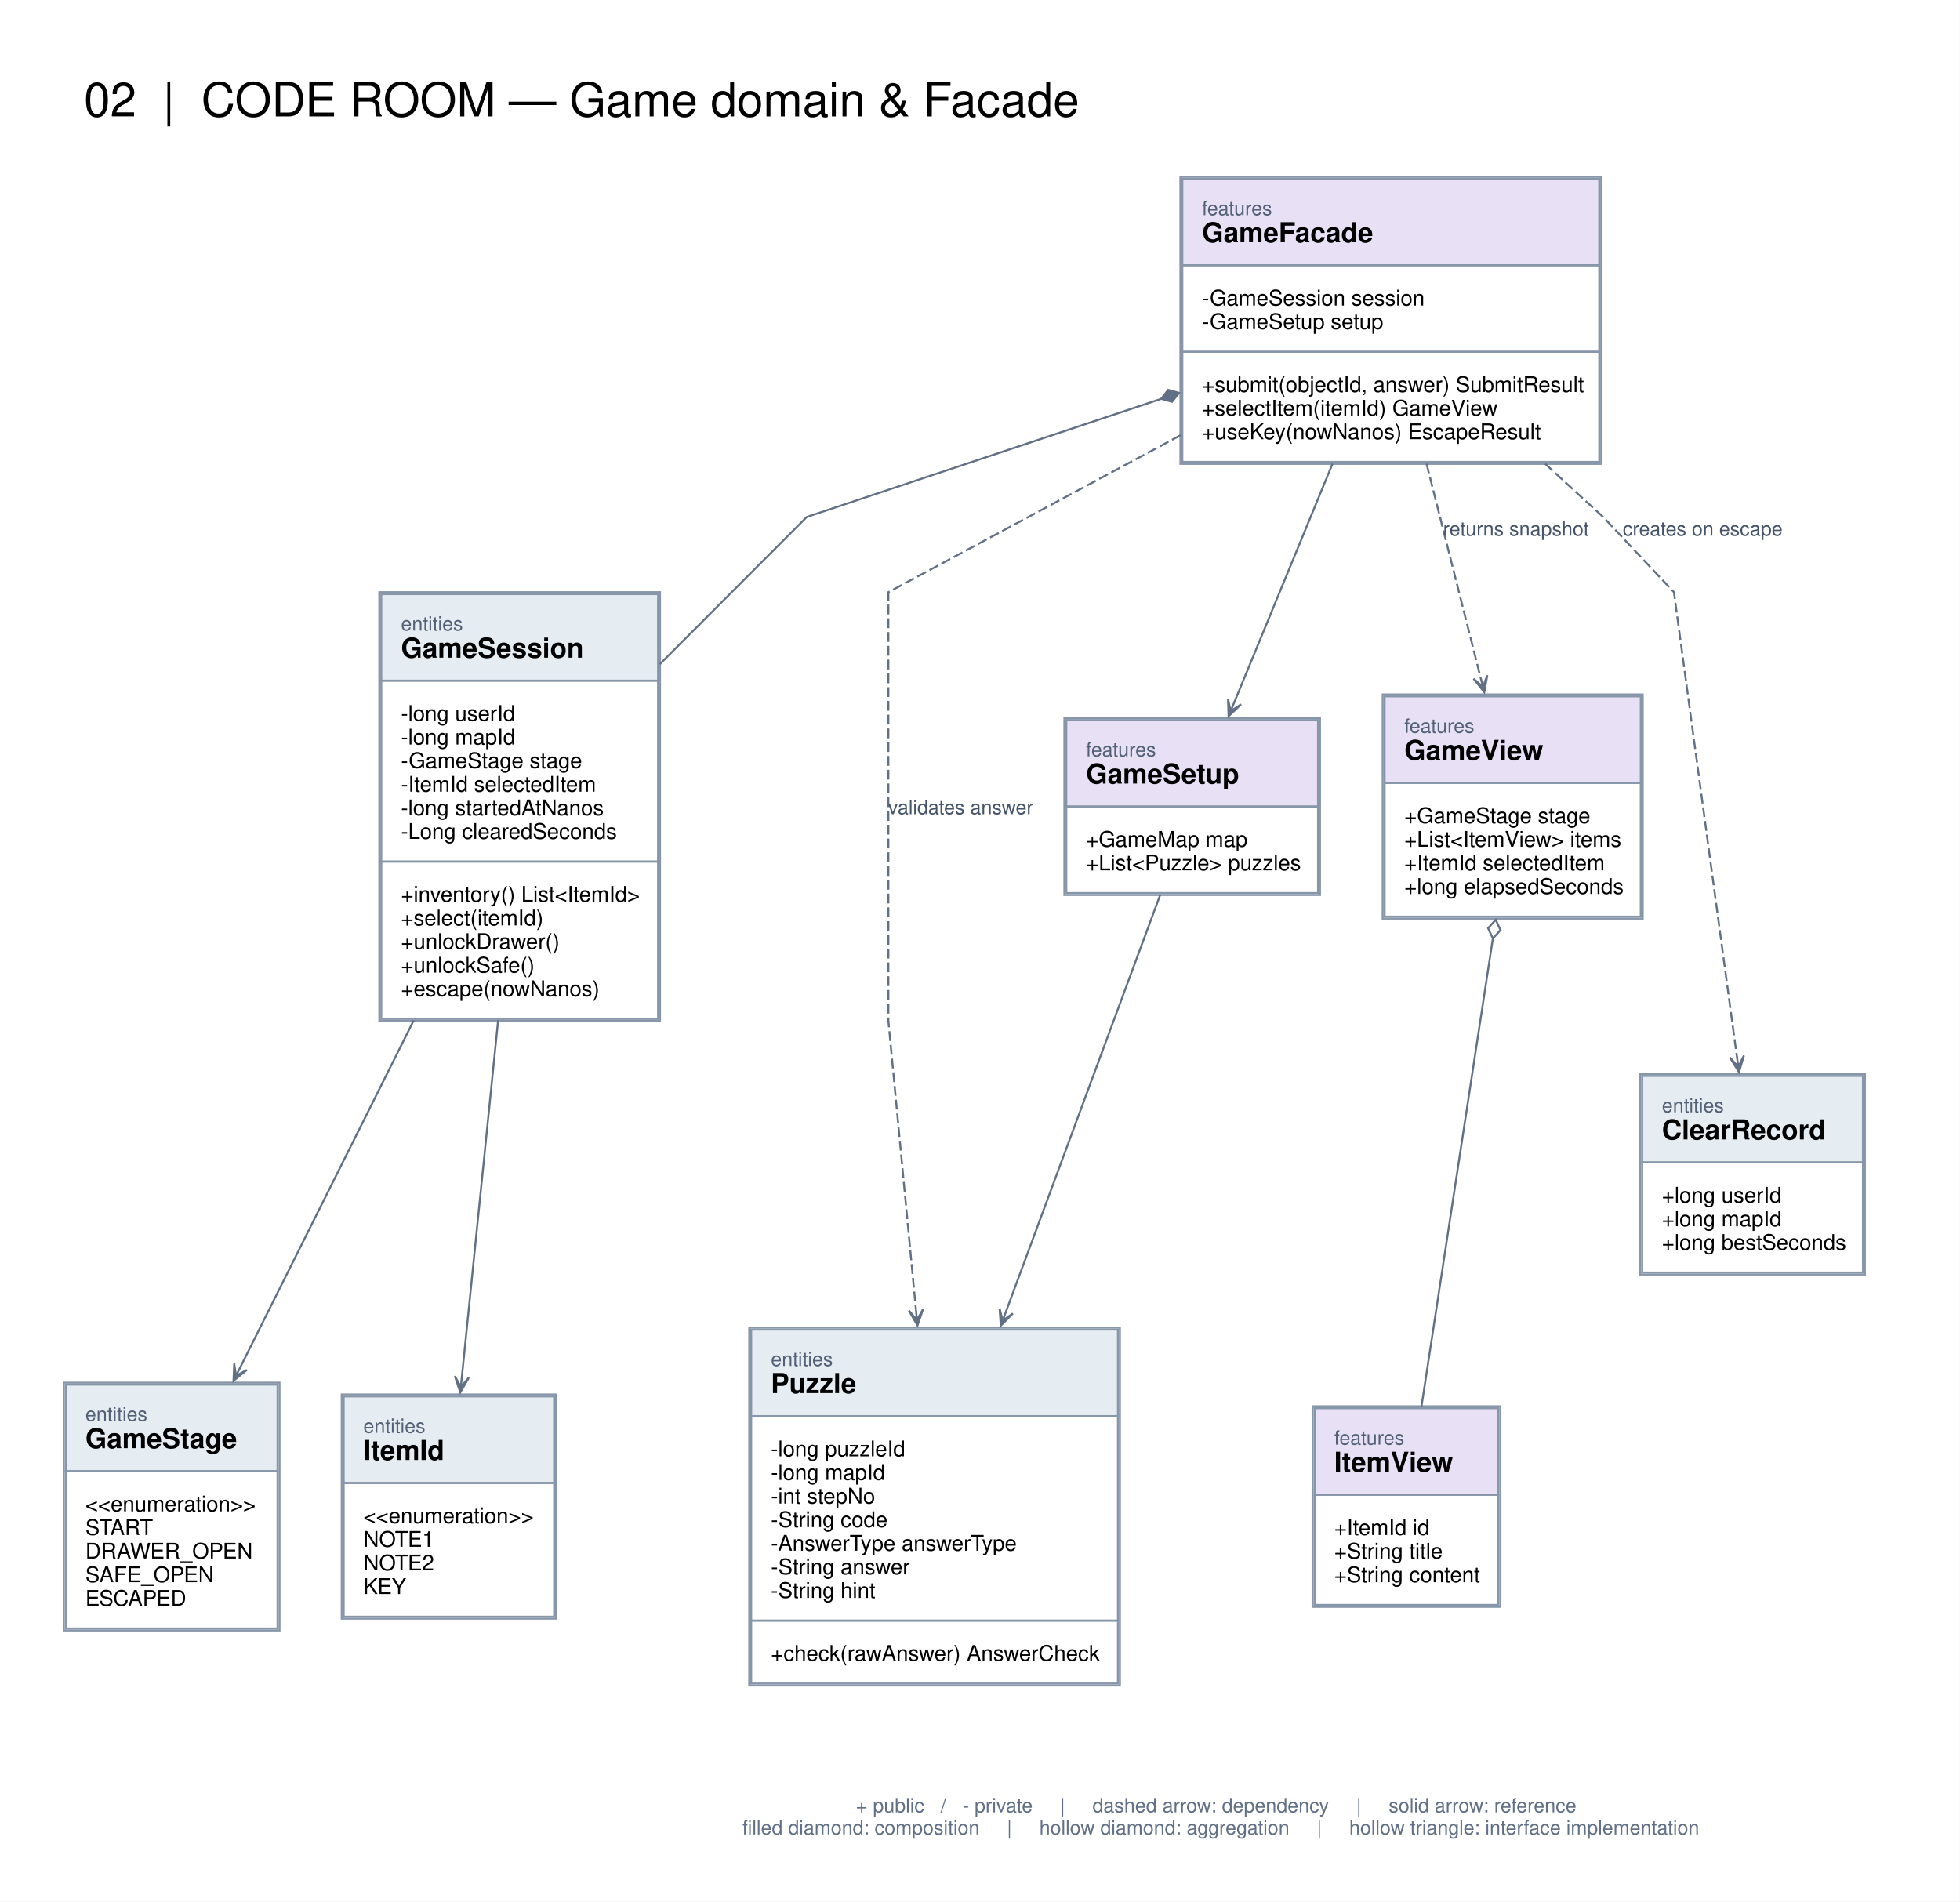
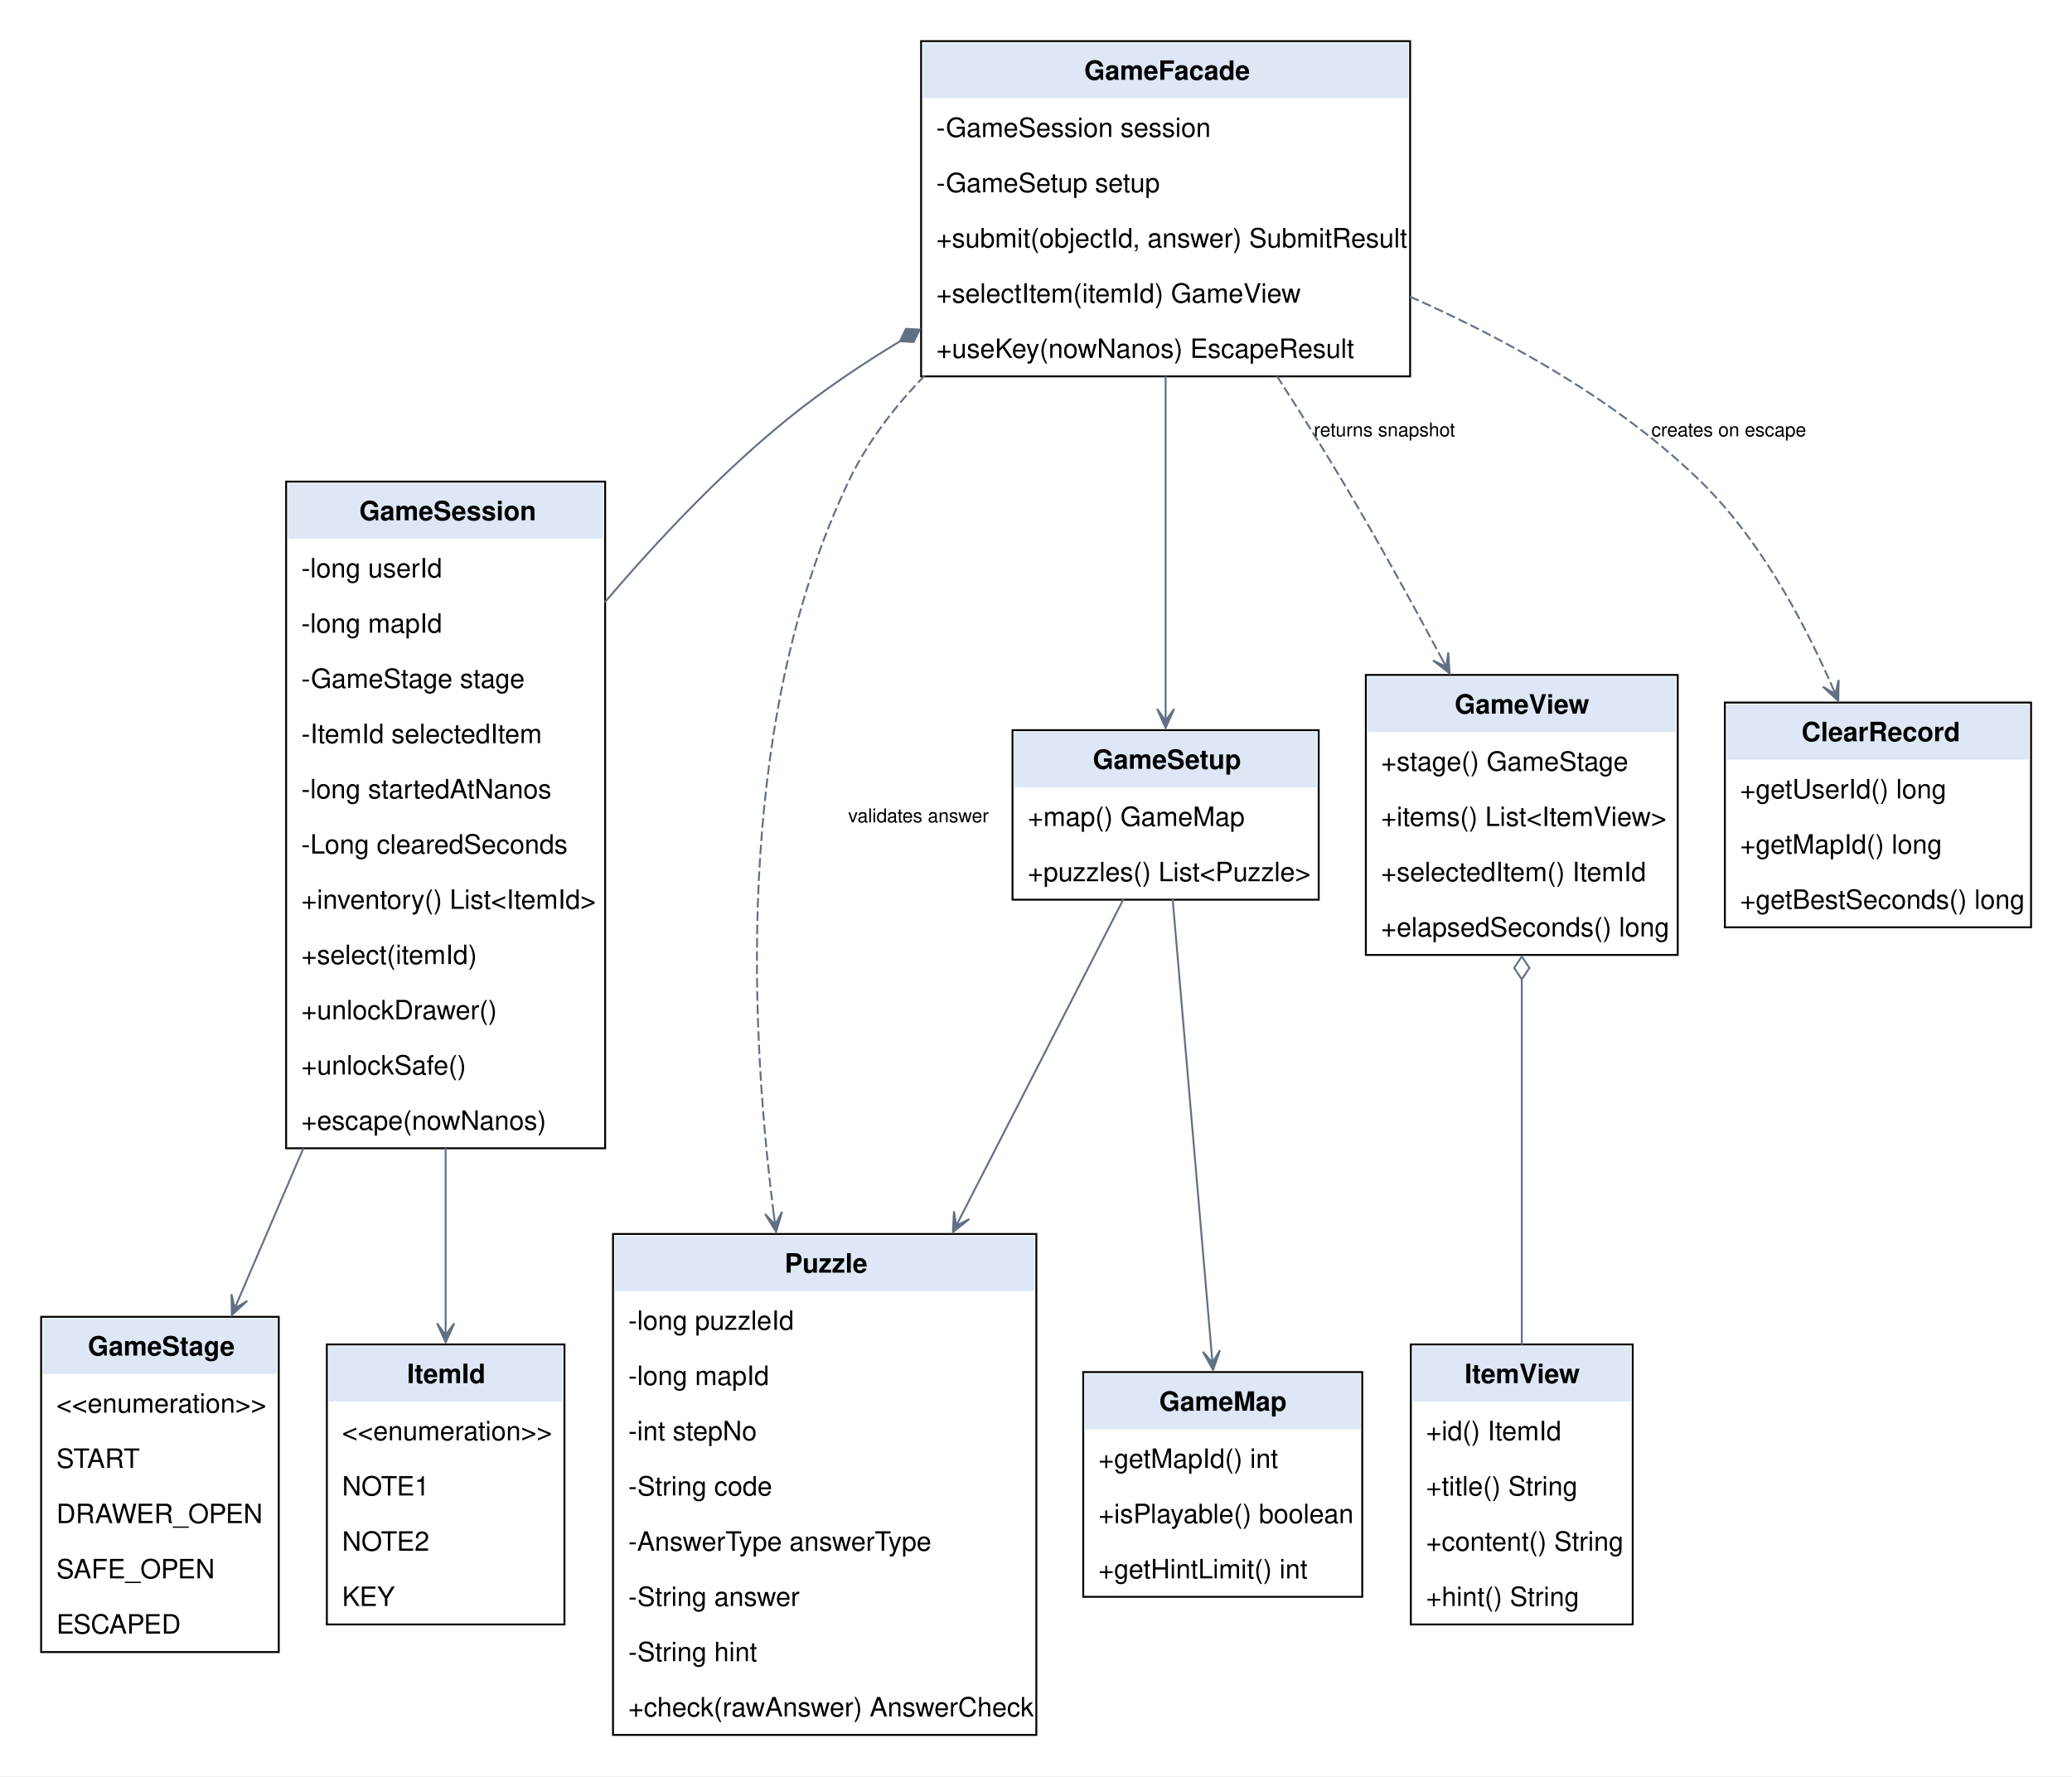
- <svg xmlns="http://www.w3.org/2000/svg" width="2215pt" height="2149pt" viewBox="0.00 0.00 2215.00 2149.00">
-   <g id="graph0" class="graph" transform="scale(2.22222 2.22222) rotate(0) translate(32.4 934.65)">
-     <polygon fill="white" stroke="none" points="-32.4,32.4 -32.4,-934.65 964.27,-934.65 964.27,32.4 -32.4,32.4" />
-     <text xml:space="preserve" text-anchor="middle" x="263.38" y="-875.45" font-family="Helvetica,sans-Serif" font-size="24.00">02  |  CODE ROOM — Game domain &amp; Facade</text>
-     <text xml:space="preserve" text-anchor="middle" x="263.38" y="-850.7" font-family="Helvetica,sans-Serif" font-size="24.00"> </text>
+ <svg xmlns="http://www.w3.org/2000/svg" width="1662pt" height="1425pt" viewBox="0.00 0.00 1662.00 1425.00">
+   <g id="graph0" class="graph" transform="scale(1.52778 1.52778) rotate(0) translate(21.6 910.85)">
+     <polygon fill="white" stroke="none" points="-21.6,21.6 -21.6,-910.85 1066.35,-910.85 1066.35,21.6 -21.6,21.6" />
    <g id="node1" class="node">
-       <polygon fill="#e8e1f6" stroke="none" points="568.88,-799.75 568.88,-843.75 780.88,-843.75 780.88,-799.75 568.88,-799.75" />
-       <polygon fill="none" stroke="#8896a9" points="568.88,-799.75 568.88,-843.75 780.88,-843.75 780.88,-799.75 568.88,-799.75" />
-       <text xml:space="preserve" text-anchor="start" x="578.88" y="-825.25" font-family="Helvetica,sans-Serif" font-size="10.00" fill="#536075">features</text>
-       <text xml:space="preserve" text-anchor="start" x="578.88" y="-811.45" font-family="Helvetica,sans-Serif" font-weight="bold" font-size="14.00">GameFacade</text>
-       <polygon fill="none" stroke="#8896a9" points="568.88,-755.75 568.88,-799.75 780.88,-799.75 780.88,-755.75 568.88,-755.75" />
-       <text xml:space="preserve" text-anchor="start" x="578.88" y="-779.3" font-family="Helvetica,sans-Serif" font-size="11.00">-GameSession session</text>
-       <text xml:space="preserve" text-anchor="start" x="578.88" y="-767.3" font-family="Helvetica,sans-Serif" font-size="11.00">-GameSetup setup</text>
-       <polygon fill="none" stroke="#8896a9" points="568.88,-699.75 568.88,-755.75 780.88,-755.75 780.88,-699.75 568.88,-699.75" />
-       <text xml:space="preserve" text-anchor="start" x="578.88" y="-735.3" font-family="Helvetica,sans-Serif" font-size="11.00">+submit(objectId, answer) SubmitResult</text>
-       <text xml:space="preserve" text-anchor="start" x="578.88" y="-723.3" font-family="Helvetica,sans-Serif" font-size="11.00">+selectItem(itemId) GameView</text>
-       <text xml:space="preserve" text-anchor="start" x="578.88" y="-711.3" font-family="Helvetica,sans-Serif" font-size="11.00">+useKey(nowNanos) EscapeResult</text>
-       <polygon fill="none" stroke="#8896a9" points="567.88,-698.75 567.88,-844.75 781.88,-844.75 781.88,-698.75 567.88,-698.75" />
+       <polygon fill="#dde7f5" stroke="none" points="463,-859.25 463,-888.25 717.75,-888.25 717.75,-859.25 463,-859.25" />
+       <text xml:space="preserve" text-anchor="start" x="547.62" y="-868.95" font-family="Helvetica,sans-Serif" font-weight="bold" font-size="14.00">GameFacade</text>
+       <text xml:space="preserve" text-anchor="start" x="470" y="-838.95" font-family="Helvetica,sans-Serif" font-size="14.00">-GameSession session</text>
+       <text xml:space="preserve" text-anchor="start" x="470" y="-809.95" font-family="Helvetica,sans-Serif" font-size="14.00">-GameSetup setup</text>
+       <text xml:space="preserve" text-anchor="start" x="470" y="-780.95" font-family="Helvetica,sans-Serif" font-size="14.00">+submit(objectId, answer) SubmitResult</text>
+       <text xml:space="preserve" text-anchor="start" x="470" y="-751.95" font-family="Helvetica,sans-Serif" font-size="14.00">+selectItem(itemId) GameView</text>
+       <text xml:space="preserve" text-anchor="start" x="470" y="-722.95" font-family="Helvetica,sans-Serif" font-size="14.00">+useKey(nowNanos) EscapeResult</text>
+       <polygon fill="none" stroke="black" points="462,-713.25 462,-889.25 718.75,-889.25 718.75,-713.25 462,-713.25" />
    </g>
    <g id="node2" class="node">
-       <polygon fill="#e6edf2" stroke="none" points="161.5,-588.5 161.5,-632.5 302.25,-632.5 302.25,-588.5 161.5,-588.5" />
-       <polygon fill="none" stroke="#8896a9" points="161.5,-588.5 161.5,-632.5 302.25,-632.5 302.25,-588.5 161.5,-588.5" />
-       <text xml:space="preserve" text-anchor="start" x="171.5" y="-614" font-family="Helvetica,sans-Serif" font-size="10.00" fill="#536075">entities</text>
-       <text xml:space="preserve" text-anchor="start" x="171.5" y="-600.2" font-family="Helvetica,sans-Serif" font-weight="bold" font-size="14.00">GameSession</text>
-       <polygon fill="none" stroke="#8896a9" points="161.5,-496.5 161.5,-588.5 302.25,-588.5 302.25,-496.5 161.5,-496.5" />
-       <text xml:space="preserve" text-anchor="start" x="171.5" y="-568.05" font-family="Helvetica,sans-Serif" font-size="11.00">-long userId</text>
-       <text xml:space="preserve" text-anchor="start" x="171.5" y="-556.05" font-family="Helvetica,sans-Serif" font-size="11.00">-long mapId</text>
-       <text xml:space="preserve" text-anchor="start" x="171.5" y="-544.05" font-family="Helvetica,sans-Serif" font-size="11.00">-GameStage stage</text>
-       <text xml:space="preserve" text-anchor="start" x="171.5" y="-532.05" font-family="Helvetica,sans-Serif" font-size="11.00">-ItemId selectedItem</text>
-       <text xml:space="preserve" text-anchor="start" x="171.5" y="-520.05" font-family="Helvetica,sans-Serif" font-size="11.00">-long startedAtNanos</text>
-       <text xml:space="preserve" text-anchor="start" x="171.5" y="-508.05" font-family="Helvetica,sans-Serif" font-size="11.00">-Long clearedSeconds</text>
-       <polygon fill="none" stroke="#8896a9" points="161.5,-416.5 161.5,-496.5 302.25,-496.5 302.25,-416.5 161.5,-416.5" />
-       <text xml:space="preserve" text-anchor="start" x="171.5" y="-476.05" font-family="Helvetica,sans-Serif" font-size="11.00">+inventory() List&lt;ItemId&gt;</text>
-       <text xml:space="preserve" text-anchor="start" x="171.5" y="-464.05" font-family="Helvetica,sans-Serif" font-size="11.00">+select(itemId)</text>
-       <text xml:space="preserve" text-anchor="start" x="171.5" y="-452.05" font-family="Helvetica,sans-Serif" font-size="11.00">+unlockDrawer()</text>
-       <text xml:space="preserve" text-anchor="start" x="171.5" y="-440.05" font-family="Helvetica,sans-Serif" font-size="11.00">+unlockSafe()</text>
-       <text xml:space="preserve" text-anchor="start" x="171.5" y="-428.05" font-family="Helvetica,sans-Serif" font-size="11.00">+escape(nowNanos)</text>
-       <polygon fill="none" stroke="#8896a9" points="160.5,-415.5 160.5,-633.5 303.25,-633.5 303.25,-415.5 160.5,-415.5" />
+       <polygon fill="#dde7f5" stroke="none" points="129.62,-628 129.62,-657 295.12,-657 295.12,-628 129.62,-628" />
+       <text xml:space="preserve" text-anchor="start" x="167" y="-637.7" font-family="Helvetica,sans-Serif" font-weight="bold" font-size="14.00">GameSession</text>
+       <text xml:space="preserve" text-anchor="start" x="136.62" y="-607.7" font-family="Helvetica,sans-Serif" font-size="14.00">-long userId</text>
+       <text xml:space="preserve" text-anchor="start" x="136.62" y="-578.7" font-family="Helvetica,sans-Serif" font-size="14.00">-long mapId</text>
+       <text xml:space="preserve" text-anchor="start" x="136.62" y="-549.7" font-family="Helvetica,sans-Serif" font-size="14.00">-GameStage stage</text>
+       <text xml:space="preserve" text-anchor="start" x="136.62" y="-520.7" font-family="Helvetica,sans-Serif" font-size="14.00">-ItemId selectedItem</text>
+       <text xml:space="preserve" text-anchor="start" x="136.62" y="-491.7" font-family="Helvetica,sans-Serif" font-size="14.00">-long startedAtNanos</text>
+       <text xml:space="preserve" text-anchor="start" x="136.62" y="-462.7" font-family="Helvetica,sans-Serif" font-size="14.00">-Long clearedSeconds</text>
+       <text xml:space="preserve" text-anchor="start" x="136.62" y="-433.7" font-family="Helvetica,sans-Serif" font-size="14.00">+inventory() List&lt;ItemId&gt;</text>
+       <text xml:space="preserve" text-anchor="start" x="136.62" y="-404.7" font-family="Helvetica,sans-Serif" font-size="14.00">+select(itemId)</text>
+       <text xml:space="preserve" text-anchor="start" x="136.62" y="-375.7" font-family="Helvetica,sans-Serif" font-size="14.00">+unlockDrawer()</text>
+       <text xml:space="preserve" text-anchor="start" x="136.62" y="-346.7" font-family="Helvetica,sans-Serif" font-size="14.00">+unlockSafe()</text>
+       <text xml:space="preserve" text-anchor="start" x="136.62" y="-317.7" font-family="Helvetica,sans-Serif" font-size="14.00">+escape(nowNanos)</text>
+       <polygon fill="none" stroke="black" points="128.62,-308 128.62,-658 296.12,-658 296.12,-308 128.62,-308" />
    </g>
    <g id="edge1" class="edge">
-       <path fill="none" stroke="#627086" d="M558.01,-731.79C474.88,-704.08 377.88,-671.75 377.88,-671.75 377.88,-671.75 340.23,-634.04 303.16,-596.91" />
-       <polygon fill="#627086" stroke="#627086" points="558.11,-731.83 563.67,-730.31 567.22,-734.86 561.65,-736.38 558.11,-731.83" />
+       <path fill="none" stroke="#627086" d="M450.98,-731.74C430.55,-719.39 410.36,-705.78 392.38,-691.25 357.71,-663.25 324.36,-628.06 295.98,-594.66" />
+       <polygon fill="#627086" stroke="#627086" points="450.91,-731.7 458.11,-731.31 461.23,-737.81 454.03,-738.2 450.91,-731.7" />
    </g>
    <g id="node3" class="node">
-       <polygon fill="#e6edf2" stroke="none" points="349.62,-214.5 349.62,-258.5 536.12,-258.5 536.12,-214.5 349.62,-214.5" />
-       <polygon fill="none" stroke="#8896a9" points="349.62,-214.5 349.62,-258.5 536.12,-258.5 536.12,-214.5 349.62,-214.5" />
-       <text xml:space="preserve" text-anchor="start" x="359.62" y="-240" font-family="Helvetica,sans-Serif" font-size="10.00" fill="#536075">entities</text>
-       <text xml:space="preserve" text-anchor="start" x="359.62" y="-226.2" font-family="Helvetica,sans-Serif" font-weight="bold" font-size="14.00">Puzzle</text>
-       <polygon fill="none" stroke="#8896a9" points="349.62,-110.5 349.62,-214.5 536.12,-214.5 536.12,-110.5 349.62,-110.5" />
-       <text xml:space="preserve" text-anchor="start" x="359.62" y="-194.05" font-family="Helvetica,sans-Serif" font-size="11.00">-long puzzleId</text>
-       <text xml:space="preserve" text-anchor="start" x="359.62" y="-182.05" font-family="Helvetica,sans-Serif" font-size="11.00">-long mapId</text>
-       <text xml:space="preserve" text-anchor="start" x="359.62" y="-170.05" font-family="Helvetica,sans-Serif" font-size="11.00">-int stepNo</text>
-       <text xml:space="preserve" text-anchor="start" x="359.62" y="-158.05" font-family="Helvetica,sans-Serif" font-size="11.00">-String code</text>
-       <text xml:space="preserve" text-anchor="start" x="359.62" y="-146.05" font-family="Helvetica,sans-Serif" font-size="11.00">-AnswerType answerType</text>
-       <text xml:space="preserve" text-anchor="start" x="359.62" y="-134.05" font-family="Helvetica,sans-Serif" font-size="11.00">-String answer</text>
-       <text xml:space="preserve" text-anchor="start" x="359.62" y="-122.05" font-family="Helvetica,sans-Serif" font-size="11.00">-String hint</text>
-       <polygon fill="none" stroke="#8896a9" points="349.62,-78.5 349.62,-110.5 536.12,-110.5 536.12,-78.5 349.62,-78.5" />
-       <text xml:space="preserve" text-anchor="start" x="359.62" y="-90.05" font-family="Helvetica,sans-Serif" font-size="11.00">+check(rawAnswer) AnswerCheck</text>
-       <polygon fill="none" stroke="#8896a9" points="348.62,-77.5 348.62,-259.5 537.12,-259.5 537.12,-77.5 348.62,-77.5" />
+       <polygon fill="#dde7f5" stroke="none" points="301.25,-233 301.25,-262 521.5,-262 521.5,-233 301.25,-233" />
+       <text xml:space="preserve" text-anchor="start" x="390.38" y="-242.7" font-family="Helvetica,sans-Serif" font-weight="bold" font-size="14.00">Puzzle</text>
+       <text xml:space="preserve" text-anchor="start" x="308.25" y="-212.7" font-family="Helvetica,sans-Serif" font-size="14.00">-long puzzleId</text>
+       <text xml:space="preserve" text-anchor="start" x="308.25" y="-183.7" font-family="Helvetica,sans-Serif" font-size="14.00">-long mapId</text>
+       <text xml:space="preserve" text-anchor="start" x="308.25" y="-154.7" font-family="Helvetica,sans-Serif" font-size="14.00">-int stepNo</text>
+       <text xml:space="preserve" text-anchor="start" x="308.25" y="-125.7" font-family="Helvetica,sans-Serif" font-size="14.00">-String code</text>
+       <text xml:space="preserve" text-anchor="start" x="308.25" y="-96.7" font-family="Helvetica,sans-Serif" font-size="14.00">-AnswerType answerType</text>
+       <text xml:space="preserve" text-anchor="start" x="308.25" y="-67.7" font-family="Helvetica,sans-Serif" font-size="14.00">-String answer</text>
+       <text xml:space="preserve" text-anchor="start" x="308.25" y="-38.7" font-family="Helvetica,sans-Serif" font-size="14.00">-String hint</text>
+       <text xml:space="preserve" text-anchor="start" x="308.25" y="-9.7" font-family="Helvetica,sans-Serif" font-size="14.00">+check(rawAnswer) AnswerCheck</text>
+       <polygon fill="none" stroke="black" points="300.25,0 300.25,-263 522.5,-263 522.5,0 300.25,0" />
    </g>
    <g id="edge6" class="edge">
-       <path fill="none" stroke="#627086" stroke-dasharray="5,2" d="M568,-713.34C497.99,-675.73 419.38,-633.5 419.38,-633.5 419.38,-633.5 419.38,-415.5 419.38,-415.5 419.38,-415.5 426.89,-336.85 433.42,-268.49" />
-       <polygon fill="#627086" stroke="#627086" points="434.18,-260.57 437,-268.87 433.91,-263.34 433.41,-268.53 433.41,-268.53 433.41,-268.53 433.91,-263.34 429.83,-268.19 434.18,-260.57" />
-       <text xml:space="preserve" text-anchor="middle" x="456.12" y="-520.62" font-family="Helvetica,sans-Serif" font-size="10.00" fill="#46546a">validates answer</text>
+       <path fill="none" stroke="#627086" stroke-dasharray="5,2" d="M463.84,-713.59C447.78,-697.05 433.59,-678.43 423.88,-658 366.71,-537.76 370.64,-383.9 384.6,-273.79" />
+       <polygon fill="#627086" stroke="#627086" points="385.86,-264.14 389.02,-274.64 385.37,-267.89 384.56,-274.06 384.56,-274.06 384.56,-274.06 385.37,-267.89 380.1,-273.47 385.86,-264.14" />
+       <text xml:space="preserve" text-anchor="middle" x="460.62" y="-479.12" font-family="Helvetica,sans-Serif" font-size="10.00">validates answer</text>
    </g>
    <g id="node4" class="node">
-       <polygon fill="#e8e1f6" stroke="none" points="509.88,-524.5 509.88,-568.5 637.88,-568.5 637.88,-524.5 509.88,-524.5" />
-       <polygon fill="none" stroke="#8896a9" points="509.88,-524.5 509.88,-568.5 637.88,-568.5 637.88,-524.5 509.88,-524.5" />
-       <text xml:space="preserve" text-anchor="start" x="519.88" y="-550" font-family="Helvetica,sans-Serif" font-size="10.00" fill="#536075">features</text>
-       <text xml:space="preserve" text-anchor="start" x="519.88" y="-536.2" font-family="Helvetica,sans-Serif" font-weight="bold" font-size="14.00">GameSetup</text>
-       <polygon fill="none" stroke="#8896a9" points="509.88,-480.5 509.88,-524.5 637.88,-524.5 637.88,-480.5 509.88,-480.5" />
-       <text xml:space="preserve" text-anchor="start" x="519.88" y="-504.05" font-family="Helvetica,sans-Serif" font-size="11.00">+GameMap map</text>
-       <text xml:space="preserve" text-anchor="start" x="519.88" y="-492.05" font-family="Helvetica,sans-Serif" font-size="11.00">+List&lt;Puzzle&gt; puzzles</text>
-       <polygon fill="none" stroke="#8896a9" points="508.88,-479.5 508.88,-569.5 638.88,-569.5 638.88,-479.5 508.88,-479.5" />
+       <polygon fill="#dde7f5" stroke="none" points="511,-497.5 511,-526.5 669.75,-526.5 669.75,-497.5 511,-497.5" />
+       <text xml:space="preserve" text-anchor="start" x="552.12" y="-507.2" font-family="Helvetica,sans-Serif" font-weight="bold" font-size="14.00">GameSetup</text>
+       <text xml:space="preserve" text-anchor="start" x="518" y="-477.2" font-family="Helvetica,sans-Serif" font-size="14.00">+map() GameMap</text>
+       <text xml:space="preserve" text-anchor="start" x="518" y="-448.2" font-family="Helvetica,sans-Serif" font-size="14.00">+puzzles() List&lt;Puzzle&gt;</text>
+       <polygon fill="none" stroke="black" points="510,-438.5 510,-527.5 670.75,-527.5 670.75,-438.5 510,-438.5" />
    </g>
    <g id="edge2" class="edge">
-       <path fill="none" stroke="#627086" d="M645.25,-698.82C629.25,-659.96 609.85,-612.85 595.32,-577.56" />
-       <polygon fill="#627086" stroke="#627086" points="592.38,-570.44 598.76,-576.47 593.44,-573.01 595.43,-577.84 595.43,-577.84 595.43,-577.84 593.44,-573.01 592.1,-579.21 592.38,-570.44" />
+       <path fill="none" stroke="#627086" d="M590.38,-713.41C590.38,-657.55 590.38,-586.67 590.38,-538.59" />
+       <polygon fill="#627086" stroke="#627086" points="590.38,-528.7 594.88,-538.7 590.38,-532.48 590.38,-538.7 590.38,-538.7 590.38,-538.7 590.38,-532.48 585.88,-538.7 590.38,-528.7" />
+     </g>
+     <g id="node6" class="node">
+       <polygon fill="#dde7f5" stroke="none" points="696.5,-526.5 696.5,-555.5 858.25,-555.5 858.25,-526.5 696.5,-526.5" />
+       <text xml:space="preserve" text-anchor="start" x="742.12" y="-536.2" font-family="Helvetica,sans-Serif" font-weight="bold" font-size="14.00">GameView</text>
+       <text xml:space="preserve" text-anchor="start" x="703.5" y="-506.2" font-family="Helvetica,sans-Serif" font-size="14.00">+stage() GameStage</text>
+       <text xml:space="preserve" text-anchor="start" x="703.5" y="-477.2" font-family="Helvetica,sans-Serif" font-size="14.00">+items() List&lt;ItemView&gt;</text>
+       <text xml:space="preserve" text-anchor="start" x="703.5" y="-448.2" font-family="Helvetica,sans-Serif" font-size="14.00">+selectedItem() ItemId</text>
+       <text xml:space="preserve" text-anchor="start" x="703.5" y="-419.2" font-family="Helvetica,sans-Serif" font-size="14.00">+elapsedSeconds() long</text>
+       <polygon fill="none" stroke="black" points="695.5,-409.5 695.5,-556.5 859.25,-556.5 859.25,-409.5 695.5,-409.5" />
+     </g>
+     <g id="edge7" class="edge">
+       <path fill="none" stroke="#627086" stroke-dasharray="5,2" d="M648.84,-713.33C660.56,-695.22 672.58,-676.13 683.38,-658 700.98,-628.45 719.19,-595.38 734.85,-566.07" />
+       <polygon fill="#627086" stroke="#627086" points="739.49,-557.37 738.76,-568.31 737.71,-560.7 734.79,-566.19 734.79,-566.19 734.79,-566.19 737.71,-560.7 730.82,-564.08 739.49,-557.37" />
+       <text xml:space="preserve" text-anchor="middle" x="705.28" y="-681.75" font-family="Helvetica,sans-Serif" font-size="10.00">returns snapshot</text>
+     </g>
+     <g id="node10" class="node">
+       <polygon fill="#dde7f5" stroke="none" points="885,-512 885,-541 1043.75,-541 1043.75,-512 885,-512" />
+       <text xml:space="preserve" text-anchor="start" x="924.25" y="-521.7" font-family="Helvetica,sans-Serif" font-weight="bold" font-size="14.00">ClearRecord</text>
+       <text xml:space="preserve" text-anchor="start" x="892" y="-491.7" font-family="Helvetica,sans-Serif" font-size="14.00">+getUserId() long</text>
+       <text xml:space="preserve" text-anchor="start" x="892" y="-462.7" font-family="Helvetica,sans-Serif" font-size="14.00">+getMapId() long</text>
+       <text xml:space="preserve" text-anchor="start" x="892" y="-433.7" font-family="Helvetica,sans-Serif" font-size="14.00">+getBestSeconds() long</text>
+       <polygon fill="none" stroke="black" points="884,-424 884,-542 1044.75,-542 1044.75,-424 884,-424" />
+     </g>
+     <g id="edge9" class="edge">
+       <path fill="none" stroke="#627086" stroke-dasharray="5,2" d="M718.71,-755.1C770.71,-732.09 828.47,-699.96 871.38,-658 901.57,-628.46 924.26,-587 939.66,-551.96" />
+       <polygon fill="#627086" stroke="#627086" points="943.53,-542.91 943.74,-553.88 942.05,-546.39 939.6,-552.11 939.6,-552.11 939.6,-552.11 942.05,-546.39 935.46,-550.34 943.53,-542.91" />
+       <text xml:space="preserve" text-anchor="middle" x="886.06" y="-681.75" font-family="Helvetica,sans-Serif" font-size="10.00">creates on escape</text>
+     </g>
+     <g id="node8" class="node">
+       <polygon fill="#dde7f5" stroke="none" points="1,-189.5 1,-218.5 123.75,-218.5 123.75,-189.5 1,-189.5" />
+       <text xml:space="preserve" text-anchor="start" x="24.5" y="-199.2" font-family="Helvetica,sans-Serif" font-weight="bold" font-size="14.00">GameStage</text>
+       <text xml:space="preserve" text-anchor="start" x="8" y="-169.2" font-family="Helvetica,sans-Serif" font-size="14.00">&lt;&lt;enumeration&gt;&gt;</text>
+       <text xml:space="preserve" text-anchor="start" x="8" y="-140.2" font-family="Helvetica,sans-Serif" font-size="14.00">START</text>
+       <text xml:space="preserve" text-anchor="start" x="8" y="-111.2" font-family="Helvetica,sans-Serif" font-size="14.00">DRAWER_OPEN</text>
+       <text xml:space="preserve" text-anchor="start" x="8" y="-82.2" font-family="Helvetica,sans-Serif" font-size="14.00">SAFE_OPEN</text>
+       <text xml:space="preserve" text-anchor="start" x="8" y="-53.2" font-family="Helvetica,sans-Serif" font-size="14.00">ESCAPED</text>
+       <polygon fill="none" stroke="black" points="0,-43.5 0,-219.5 124.75,-219.5 124.75,-43.5 0,-43.5" />
+     </g>
+     <g id="edge4" class="edge">
+       <path fill="none" stroke="#627086" d="M137.7,-308.02C126.08,-280.94 114.45,-253.84 103.93,-229.31" />
+       <polygon fill="#627086" stroke="#627086" points="100.12,-220.45 108.2,-227.86 101.61,-223.92 104.07,-229.64 104.07,-229.64 104.07,-229.64 101.61,-223.92 99.93,-231.41 100.12,-220.45" />
+     </g>
+     <g id="node9" class="node">
+       <polygon fill="#dde7f5" stroke="none" points="151,-175 151,-204 273.75,-204 273.75,-175 151,-175" />
+       <text xml:space="preserve" text-anchor="start" x="192.12" y="-184.7" font-family="Helvetica,sans-Serif" font-weight="bold" font-size="14.00">ItemId</text>
+       <text xml:space="preserve" text-anchor="start" x="158" y="-154.7" font-family="Helvetica,sans-Serif" font-size="14.00">&lt;&lt;enumeration&gt;&gt;</text>
+       <text xml:space="preserve" text-anchor="start" x="158" y="-125.7" font-family="Helvetica,sans-Serif" font-size="14.00">NOTE1</text>
+       <text xml:space="preserve" text-anchor="start" x="158" y="-96.7" font-family="Helvetica,sans-Serif" font-size="14.00">NOTE2</text>
+       <text xml:space="preserve" text-anchor="start" x="158" y="-67.7" font-family="Helvetica,sans-Serif" font-size="14.00">KEY</text>
+       <polygon fill="none" stroke="black" points="150,-58 150,-205 274.75,-205 274.75,-58 150,-58" />
+     </g>
+     <g id="edge5" class="edge">
+       <path fill="none" stroke="#627086" d="M212.38,-308.02C212.38,-275.83 212.38,-243.62 212.38,-215.73" />
+       <polygon fill="#627086" stroke="#627086" points="212.38,-206.08 216.88,-216.08 212.38,-209.86 212.38,-216.08 212.38,-216.08 212.38,-216.08 212.38,-209.86 207.88,-216.08 212.38,-206.08" />
+     </g>
+     <g id="edge3" class="edge">
+       <path fill="none" stroke="#627086" d="M568.25,-438.79C546.98,-397.27 513.67,-332.24 483.21,-272.75" />
+       <polygon fill="#627086" stroke="#627086" points="478.7,-263.96 487.27,-270.81 480.43,-267.32 483.26,-272.86 483.26,-272.86 483.26,-272.86 480.43,-267.32 479.26,-274.91 478.7,-263.96" />
    </g>
    <g id="node5" class="node">
-       <polygon fill="#e8e1f6" stroke="none" points="671.75,-536.5 671.75,-580.5 802,-580.5 802,-536.5 671.75,-536.5" />
-       <polygon fill="none" stroke="#8896a9" points="671.75,-536.5 671.75,-580.5 802,-580.5 802,-536.5 671.75,-536.5" />
-       <text xml:space="preserve" text-anchor="start" x="681.75" y="-562" font-family="Helvetica,sans-Serif" font-size="10.00" fill="#536075">features</text>
-       <text xml:space="preserve" text-anchor="start" x="681.75" y="-548.2" font-family="Helvetica,sans-Serif" font-weight="bold" font-size="14.00">GameView</text>
-       <polygon fill="none" stroke="#8896a9" points="671.75,-468.5 671.75,-536.5 802,-536.5 802,-468.5 671.75,-468.5" />
-       <text xml:space="preserve" text-anchor="start" x="681.75" y="-516.05" font-family="Helvetica,sans-Serif" font-size="11.00">+GameStage stage</text>
-       <text xml:space="preserve" text-anchor="start" x="681.75" y="-504.05" font-family="Helvetica,sans-Serif" font-size="11.00">+List&lt;ItemView&gt; items</text>
-       <text xml:space="preserve" text-anchor="start" x="681.75" y="-492.05" font-family="Helvetica,sans-Serif" font-size="11.00">+ItemId selectedItem</text>
-       <text xml:space="preserve" text-anchor="start" x="681.75" y="-480.05" font-family="Helvetica,sans-Serif" font-size="11.00">+long elapsedSeconds</text>
-       <polygon fill="none" stroke="#8896a9" points="670.75,-467.5 670.75,-581.5 803,-581.5 803,-467.5 670.75,-467.5" />
+       <polygon fill="#dde7f5" stroke="none" points="548.12,-160.5 548.12,-189.5 692.62,-189.5 692.62,-160.5 548.12,-160.5" />
+       <text xml:space="preserve" text-anchor="start" x="587" y="-170.2" font-family="Helvetica,sans-Serif" font-weight="bold" font-size="14.00">GameMap</text>
+       <text xml:space="preserve" text-anchor="start" x="555.12" y="-140.2" font-family="Helvetica,sans-Serif" font-size="14.00">+getMapId() int</text>
+       <text xml:space="preserve" text-anchor="start" x="555.12" y="-111.2" font-family="Helvetica,sans-Serif" font-size="14.00">+isPlayable() boolean</text>
+       <text xml:space="preserve" text-anchor="start" x="555.12" y="-82.2" font-family="Helvetica,sans-Serif" font-size="14.00">+getHintLimit() int</text>
+       <polygon fill="none" stroke="black" points="547.12,-72.5 547.12,-190.5 693.62,-190.5 693.62,-72.5 547.12,-72.5" />
    </g>
-     <g id="edge7" class="edge">
-       <path fill="none" stroke="#627086" stroke-dasharray="5,2" d="M693.06,-698.82C701.75,-664.44 712.07,-623.6 720.52,-590.21" />
-       <polygon fill="#627086" stroke="#627086" points="722.43,-582.62 723.96,-591.26 721.75,-585.32 720.47,-590.38 720.47,-590.38 720.47,-590.38 721.75,-585.32 716.98,-589.5 722.43,-582.62" />
-       <text xml:space="preserve" text-anchor="middle" x="738.54" y="-662.25" font-family="Helvetica,sans-Serif" font-size="10.00" fill="#46546a">returns snapshot</text>
-     </g>
-     <g id="node9" class="node">
-       <polygon fill="#e6edf2" stroke="none" points="802.75,-343.5 802.75,-387.5 915,-387.5 915,-343.5 802.75,-343.5" />
-       <polygon fill="none" stroke="#8896a9" points="802.75,-343.5 802.75,-387.5 915,-387.5 915,-343.5 802.75,-343.5" />
-       <text xml:space="preserve" text-anchor="start" x="812.75" y="-369" font-family="Helvetica,sans-Serif" font-size="10.00" fill="#536075">entities</text>
-       <text xml:space="preserve" text-anchor="start" x="812.75" y="-355.2" font-family="Helvetica,sans-Serif" font-weight="bold" font-size="14.00">ClearRecord</text>
-       <polygon fill="none" stroke="#8896a9" points="802.75,-287.5 802.75,-343.5 915,-343.5 915,-287.5 802.75,-287.5" />
-       <text xml:space="preserve" text-anchor="start" x="812.75" y="-323.05" font-family="Helvetica,sans-Serif" font-size="11.00">+long userId</text>
-       <text xml:space="preserve" text-anchor="start" x="812.75" y="-311.05" font-family="Helvetica,sans-Serif" font-size="11.00">+long mapId</text>
-       <text xml:space="preserve" text-anchor="start" x="812.75" y="-299.05" font-family="Helvetica,sans-Serif" font-size="11.00">+long bestSeconds</text>
-       <polygon fill="none" stroke="#8896a9" points="801.75,-286.5 801.75,-388.5 916,-388.5 916,-286.5 801.75,-286.5" />
-     </g>
-     <g id="edge9" class="edge">
-       <path fill="none" stroke="#627086" stroke-dasharray="5,2" d="M753.36,-698.8C770.11,-683.45 782.88,-671.75 782.88,-671.75 782.88,-671.75 818.88,-633.5 818.88,-633.5 818.88,-633.5 839.27,-483.11 850.93,-397.09" />
-       <polygon fill="#627086" stroke="#627086" points="851.97,-389.42 854.46,-397.83 851.6,-392.17 850.9,-397.34 850.9,-397.34 850.9,-397.34 851.6,-392.17 847.33,-396.86 851.97,-389.42" />
-       <text xml:space="preserve" text-anchor="middle" x="833.5" y="-662.25" font-family="Helvetica,sans-Serif" font-size="10.00" fill="#46546a">creates on escape</text>
-     </g>
-     <g id="node10" class="node">
-       <text xml:space="preserve" text-anchor="start" x="402.88" y="-13" font-family="Helvetica,sans-Serif" font-size="10.00" fill="#627086">+ public   /   - private     |     dashed arrow: dependency     |     solid arrow: reference</text>
-       <text xml:space="preserve" text-anchor="start" x="345.12" y="-1.75" font-family="Helvetica,sans-Serif" font-size="10.00" fill="#627086">filled diamond: composition     |     hollow diamond: aggregation     |     hollow triangle: interface implementation</text>
+     <g id="edge10" class="edge">
+       <path fill="none" stroke="#627086" d="M594.08,-438.79C599.18,-379.42 608.4,-271.95 614.46,-201.41" />
+       <polygon fill="#627086" stroke="#627086" points="615.3,-191.63 618.93,-201.98 614.98,-195.4 614.44,-201.59 614.44,-201.59 614.44,-201.59 614.98,-195.4 609.96,-201.21 615.3,-191.63" />
    </g>
    <g id="node7" class="node">
-       <polygon fill="#e6edf2" stroke="none" points="1,-186.5 1,-230.5 108.75,-230.5 108.75,-186.5 1,-186.5" />
-       <polygon fill="none" stroke="#8896a9" points="1,-186.5 1,-230.5 108.75,-230.5 108.75,-186.5 1,-186.5" />
-       <text xml:space="preserve" text-anchor="start" x="11" y="-212" font-family="Helvetica,sans-Serif" font-size="10.00" fill="#536075">entities</text>
-       <text xml:space="preserve" text-anchor="start" x="11" y="-198.2" font-family="Helvetica,sans-Serif" font-weight="bold" font-size="14.00">GameStage</text>
-       <polygon fill="none" stroke="#8896a9" points="1,-106.5 1,-186.5 108.75,-186.5 108.75,-106.5 1,-106.5" />
-       <text xml:space="preserve" text-anchor="start" x="11" y="-166.05" font-family="Helvetica,sans-Serif" font-size="11.00">&lt;&lt;enumeration&gt;&gt;</text>
-       <text xml:space="preserve" text-anchor="start" x="11" y="-154.05" font-family="Helvetica,sans-Serif" font-size="11.00">START</text>
-       <text xml:space="preserve" text-anchor="start" x="11" y="-142.05" font-family="Helvetica,sans-Serif" font-size="11.00">DRAWER_OPEN</text>
-       <text xml:space="preserve" text-anchor="start" x="11" y="-130.05" font-family="Helvetica,sans-Serif" font-size="11.00">SAFE_OPEN</text>
-       <text xml:space="preserve" text-anchor="start" x="11" y="-118.05" font-family="Helvetica,sans-Serif" font-size="11.00">ESCAPED</text>
-       <polygon fill="none" stroke="#8896a9" points="0,-105.5 0,-231.5 109.75,-231.5 109.75,-105.5 0,-105.5" />
-     </g>
-     <g id="edge4" class="edge">
-       <path fill="none" stroke="#627086" d="M178.05,-415.85C149.43,-358.62 115.08,-289.9 89.93,-239.6" />
-       <polygon fill="#627086" stroke="#627086" points="86.36,-232.47 93.16,-238.01 87.6,-234.95 89.94,-239.62 89.94,-239.62 89.94,-239.62 87.6,-234.95 86.72,-241.23 86.36,-232.47" />
-     </g>
-     <g id="node8" class="node">
-       <polygon fill="#e6edf2" stroke="none" points="142.38,-180.5 142.38,-224.5 249.38,-224.5 249.38,-180.5 142.38,-180.5" />
-       <polygon fill="none" stroke="#8896a9" points="142.38,-180.5 142.38,-224.5 249.38,-224.5 249.38,-180.5 142.38,-180.5" />
-       <text xml:space="preserve" text-anchor="start" x="152.38" y="-206" font-family="Helvetica,sans-Serif" font-size="10.00" fill="#536075">entities</text>
-       <text xml:space="preserve" text-anchor="start" x="152.38" y="-192.2" font-family="Helvetica,sans-Serif" font-weight="bold" font-size="14.00">ItemId</text>
-       <polygon fill="none" stroke="#8896a9" points="142.38,-112.5 142.38,-180.5 249.38,-180.5 249.38,-112.5 142.38,-112.5" />
-       <text xml:space="preserve" text-anchor="start" x="152.38" y="-160.05" font-family="Helvetica,sans-Serif" font-size="11.00">&lt;&lt;enumeration&gt;&gt;</text>
-       <text xml:space="preserve" text-anchor="start" x="152.38" y="-148.05" font-family="Helvetica,sans-Serif" font-size="11.00">NOTE1</text>
-       <text xml:space="preserve" text-anchor="start" x="152.38" y="-136.05" font-family="Helvetica,sans-Serif" font-size="11.00">NOTE2</text>
-       <text xml:space="preserve" text-anchor="start" x="152.38" y="-124.05" font-family="Helvetica,sans-Serif" font-size="11.00">KEY</text>
-       <polygon fill="none" stroke="#8896a9" points="141.38,-111.5 141.38,-225.5 250.38,-225.5 250.38,-111.5 141.38,-111.5" />
-     </g>
-     <g id="edge5" class="edge">
-       <path fill="none" stroke="#627086" d="M220.93,-415.85C214.9,-356.55 207.61,-284.92 202.46,-234.22" />
-       <polygon fill="#627086" stroke="#627086" points="201.68,-226.54 206.07,-234.13 201.96,-229.31 202.48,-234.5 202.48,-234.5 202.48,-234.5 201.96,-229.31 198.9,-234.86 201.68,-226.54" />
-     </g>
-     <g id="edge3" class="edge">
-       <path fill="none" stroke="#627086" d="M557.68,-479.74C538.21,-427.12 504.94,-337.22 479.21,-267.7" />
-       <polygon fill="#627086" stroke="#627086" points="476.54,-260.47 482.69,-266.72 477.5,-263.07 479.31,-267.97 479.31,-267.97 479.31,-267.97 477.5,-263.07 475.94,-269.22 476.54,-260.47" />
-     </g>
-     <g id="node6" class="node">
-       <polygon fill="#e8e1f6" stroke="none" points="636.12,-174.5 636.12,-218.5 729.62,-218.5 729.62,-174.5 636.12,-174.5" />
-       <polygon fill="none" stroke="#8896a9" points="636.12,-174.5 636.12,-218.5 729.62,-218.5 729.62,-174.5 636.12,-174.5" />
-       <text xml:space="preserve" text-anchor="start" x="646.12" y="-200" font-family="Helvetica,sans-Serif" font-size="10.00" fill="#536075">features</text>
-       <text xml:space="preserve" text-anchor="start" x="646.12" y="-186.2" font-family="Helvetica,sans-Serif" font-weight="bold" font-size="14.00">ItemView</text>
-       <polygon fill="none" stroke="#8896a9" points="636.12,-118.5 636.12,-174.5 729.62,-174.5 729.62,-118.5 636.12,-118.5" />
-       <text xml:space="preserve" text-anchor="start" x="646.12" y="-154.05" font-family="Helvetica,sans-Serif" font-size="11.00">+ItemId id</text>
-       <text xml:space="preserve" text-anchor="start" x="646.12" y="-142.05" font-family="Helvetica,sans-Serif" font-size="11.00">+String title</text>
-       <text xml:space="preserve" text-anchor="start" x="646.12" y="-130.05" font-family="Helvetica,sans-Serif" font-size="11.00">+String content</text>
-       <polygon fill="none" stroke="#8896a9" points="635.12,-117.5 635.12,-219.5 730.62,-219.5 730.62,-117.5 635.12,-117.5" />
+       <polygon fill="#dde7f5" stroke="none" points="720.12,-175 720.12,-204 834.62,-204 834.62,-175 720.12,-175" />
+       <text xml:space="preserve" text-anchor="start" x="747.38" y="-184.7" font-family="Helvetica,sans-Serif" font-weight="bold" font-size="14.00">ItemView</text>
+       <text xml:space="preserve" text-anchor="start" x="727.12" y="-154.7" font-family="Helvetica,sans-Serif" font-size="14.00">+id() ItemId</text>
+       <text xml:space="preserve" text-anchor="start" x="727.12" y="-125.7" font-family="Helvetica,sans-Serif" font-size="14.00">+title() String</text>
+       <text xml:space="preserve" text-anchor="start" x="727.12" y="-96.7" font-family="Helvetica,sans-Serif" font-size="14.00">+content() String</text>
+       <text xml:space="preserve" text-anchor="start" x="727.12" y="-67.7" font-family="Helvetica,sans-Serif" font-size="14.00">+hint() String</text>
+       <polygon fill="none" stroke="black" points="719.12,-58 719.12,-205 835.62,-205 835.62,-58 719.12,-58" />
    </g>
    <g id="edge8" class="edge">
-       <path fill="none" stroke="#627086" d="M726.8,-457.48C716.28,-388.48 700,-281.75 690.49,-219.44" />
-       <polygon fill="none" stroke="#627086" points="726.79,-457.42 730.68,-461.68 728.24,-466.91 724.35,-462.64 726.79,-457.42" />
+       <path fill="none" stroke="#627086" d="M777.38,-396.58C777.38,-337.8 777.38,-260.57 777.38,-204.82" />
+       <polygon fill="none" stroke="#627086" points="777.38,-396.68 781.38,-402.68 777.38,-408.68 773.38,-402.68 777.38,-396.68" />
    </g>
  </g>
</svg>
